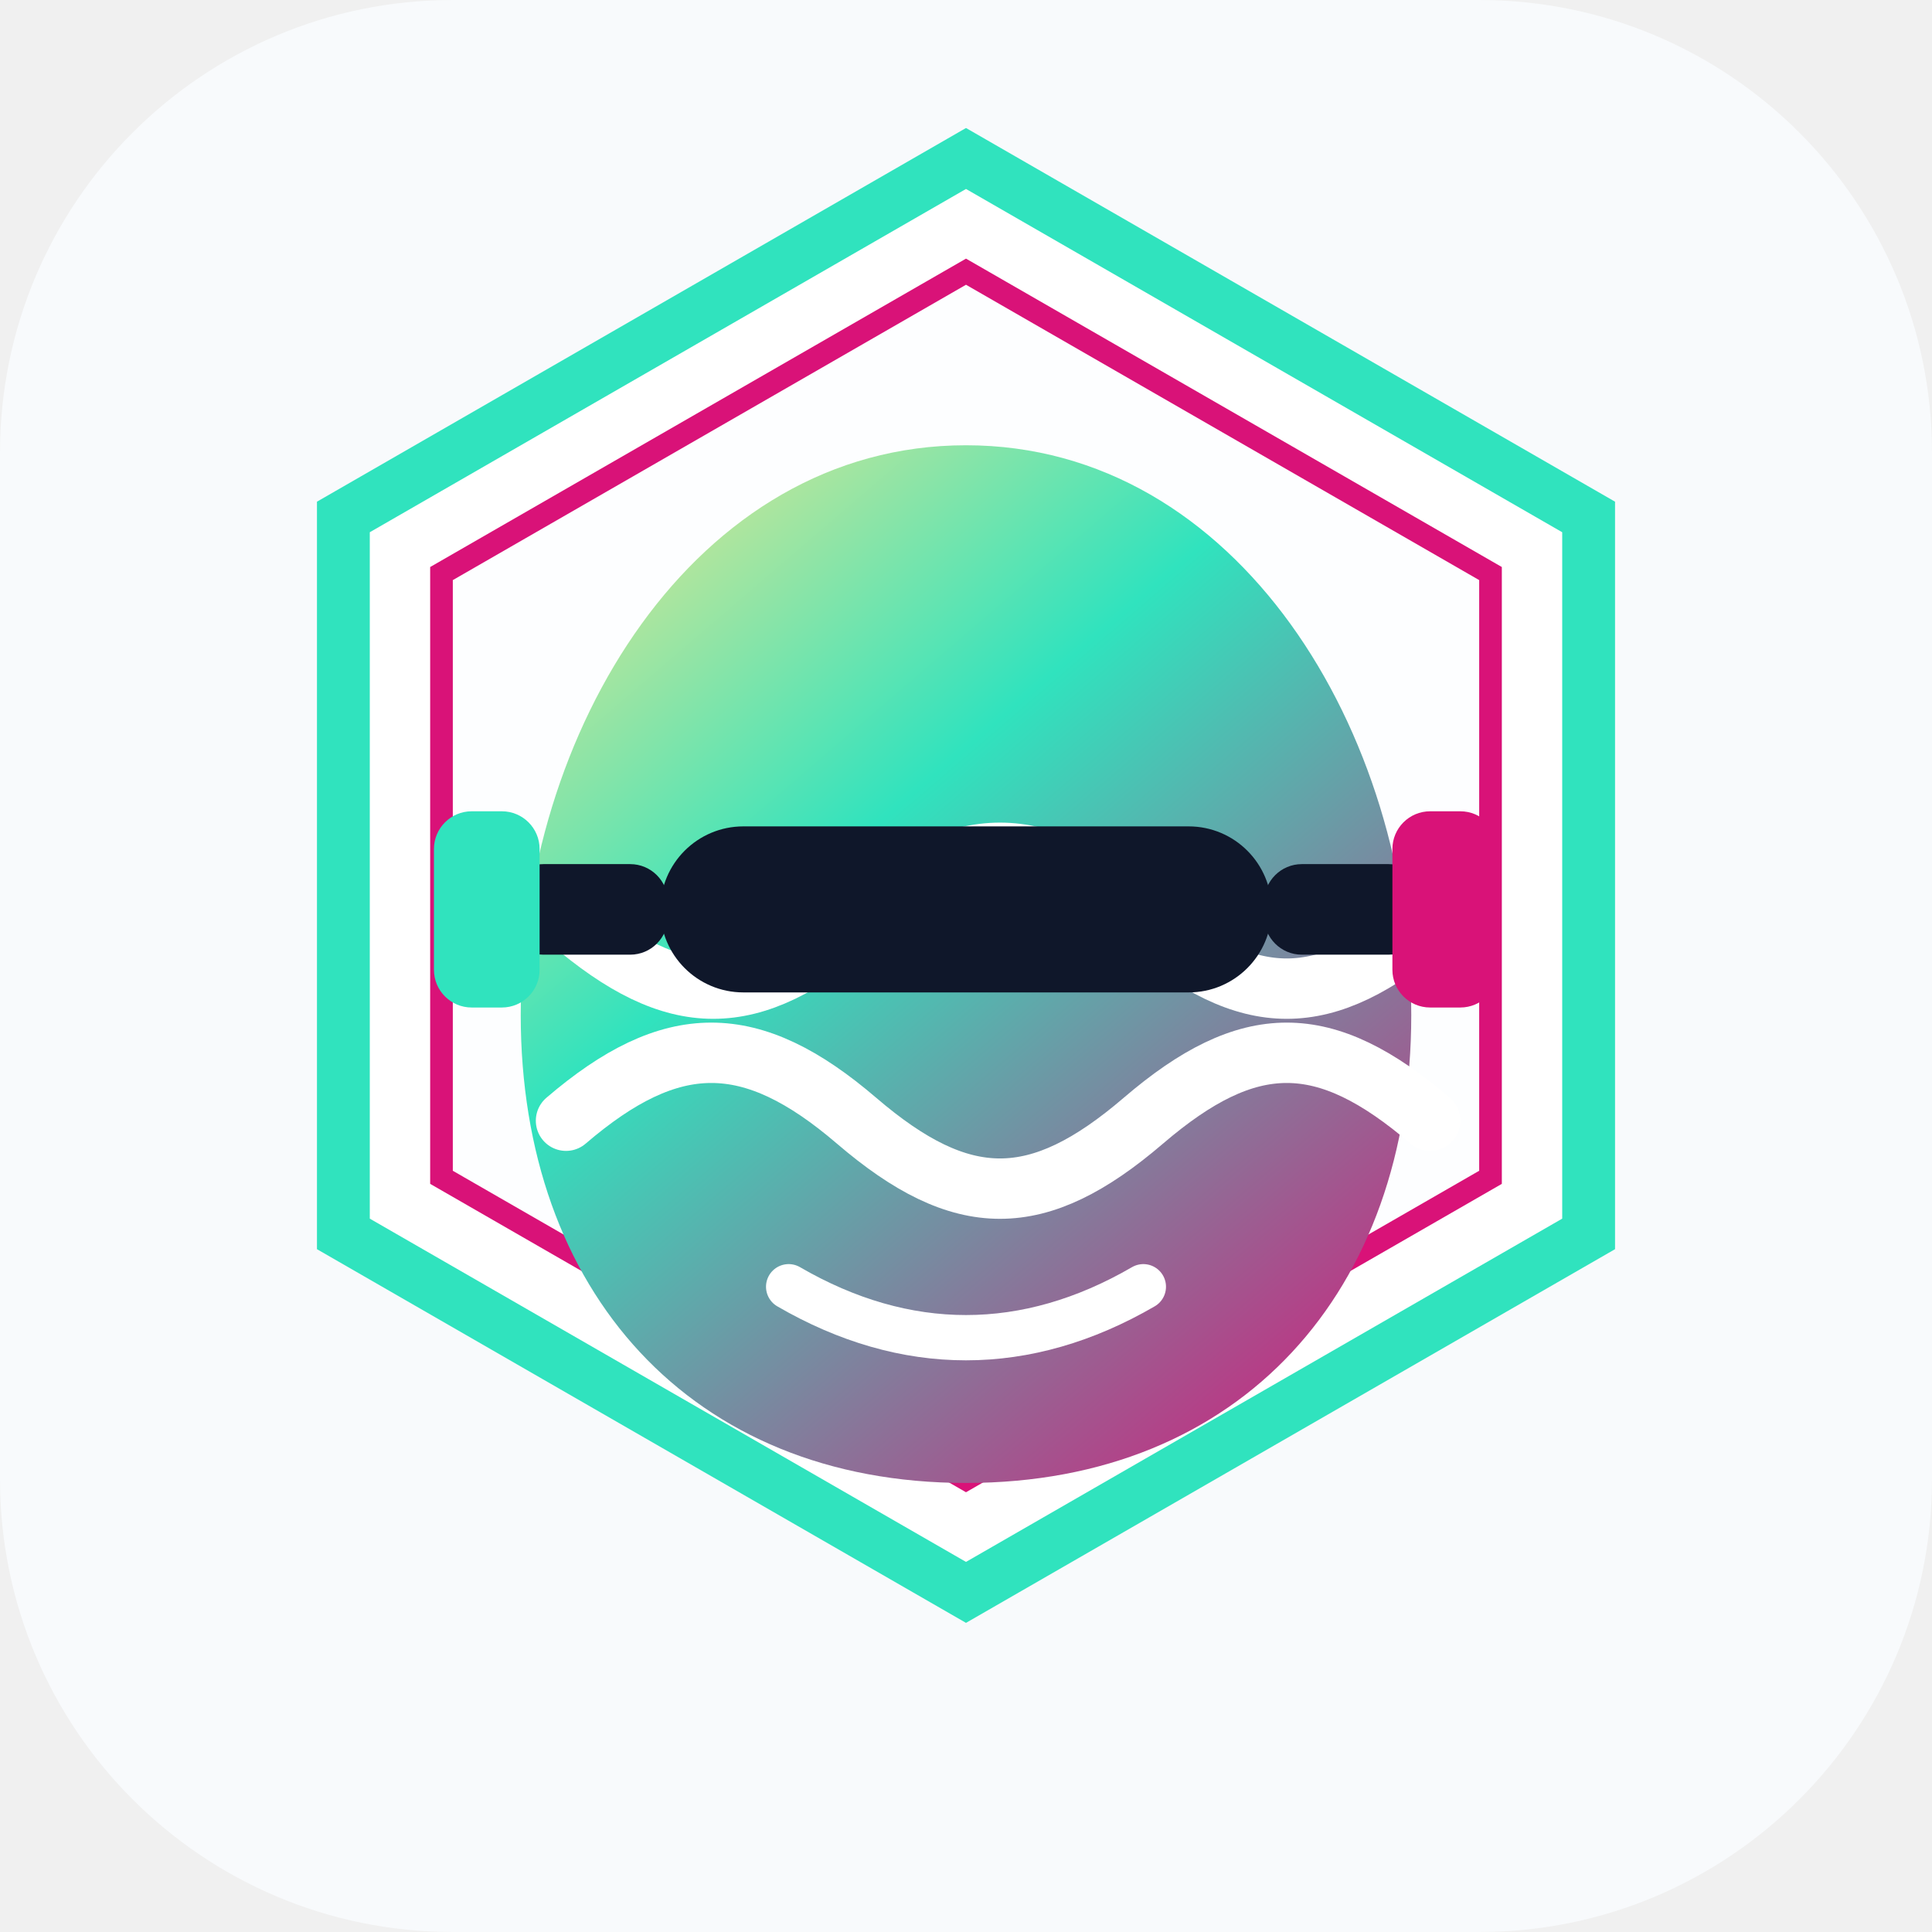
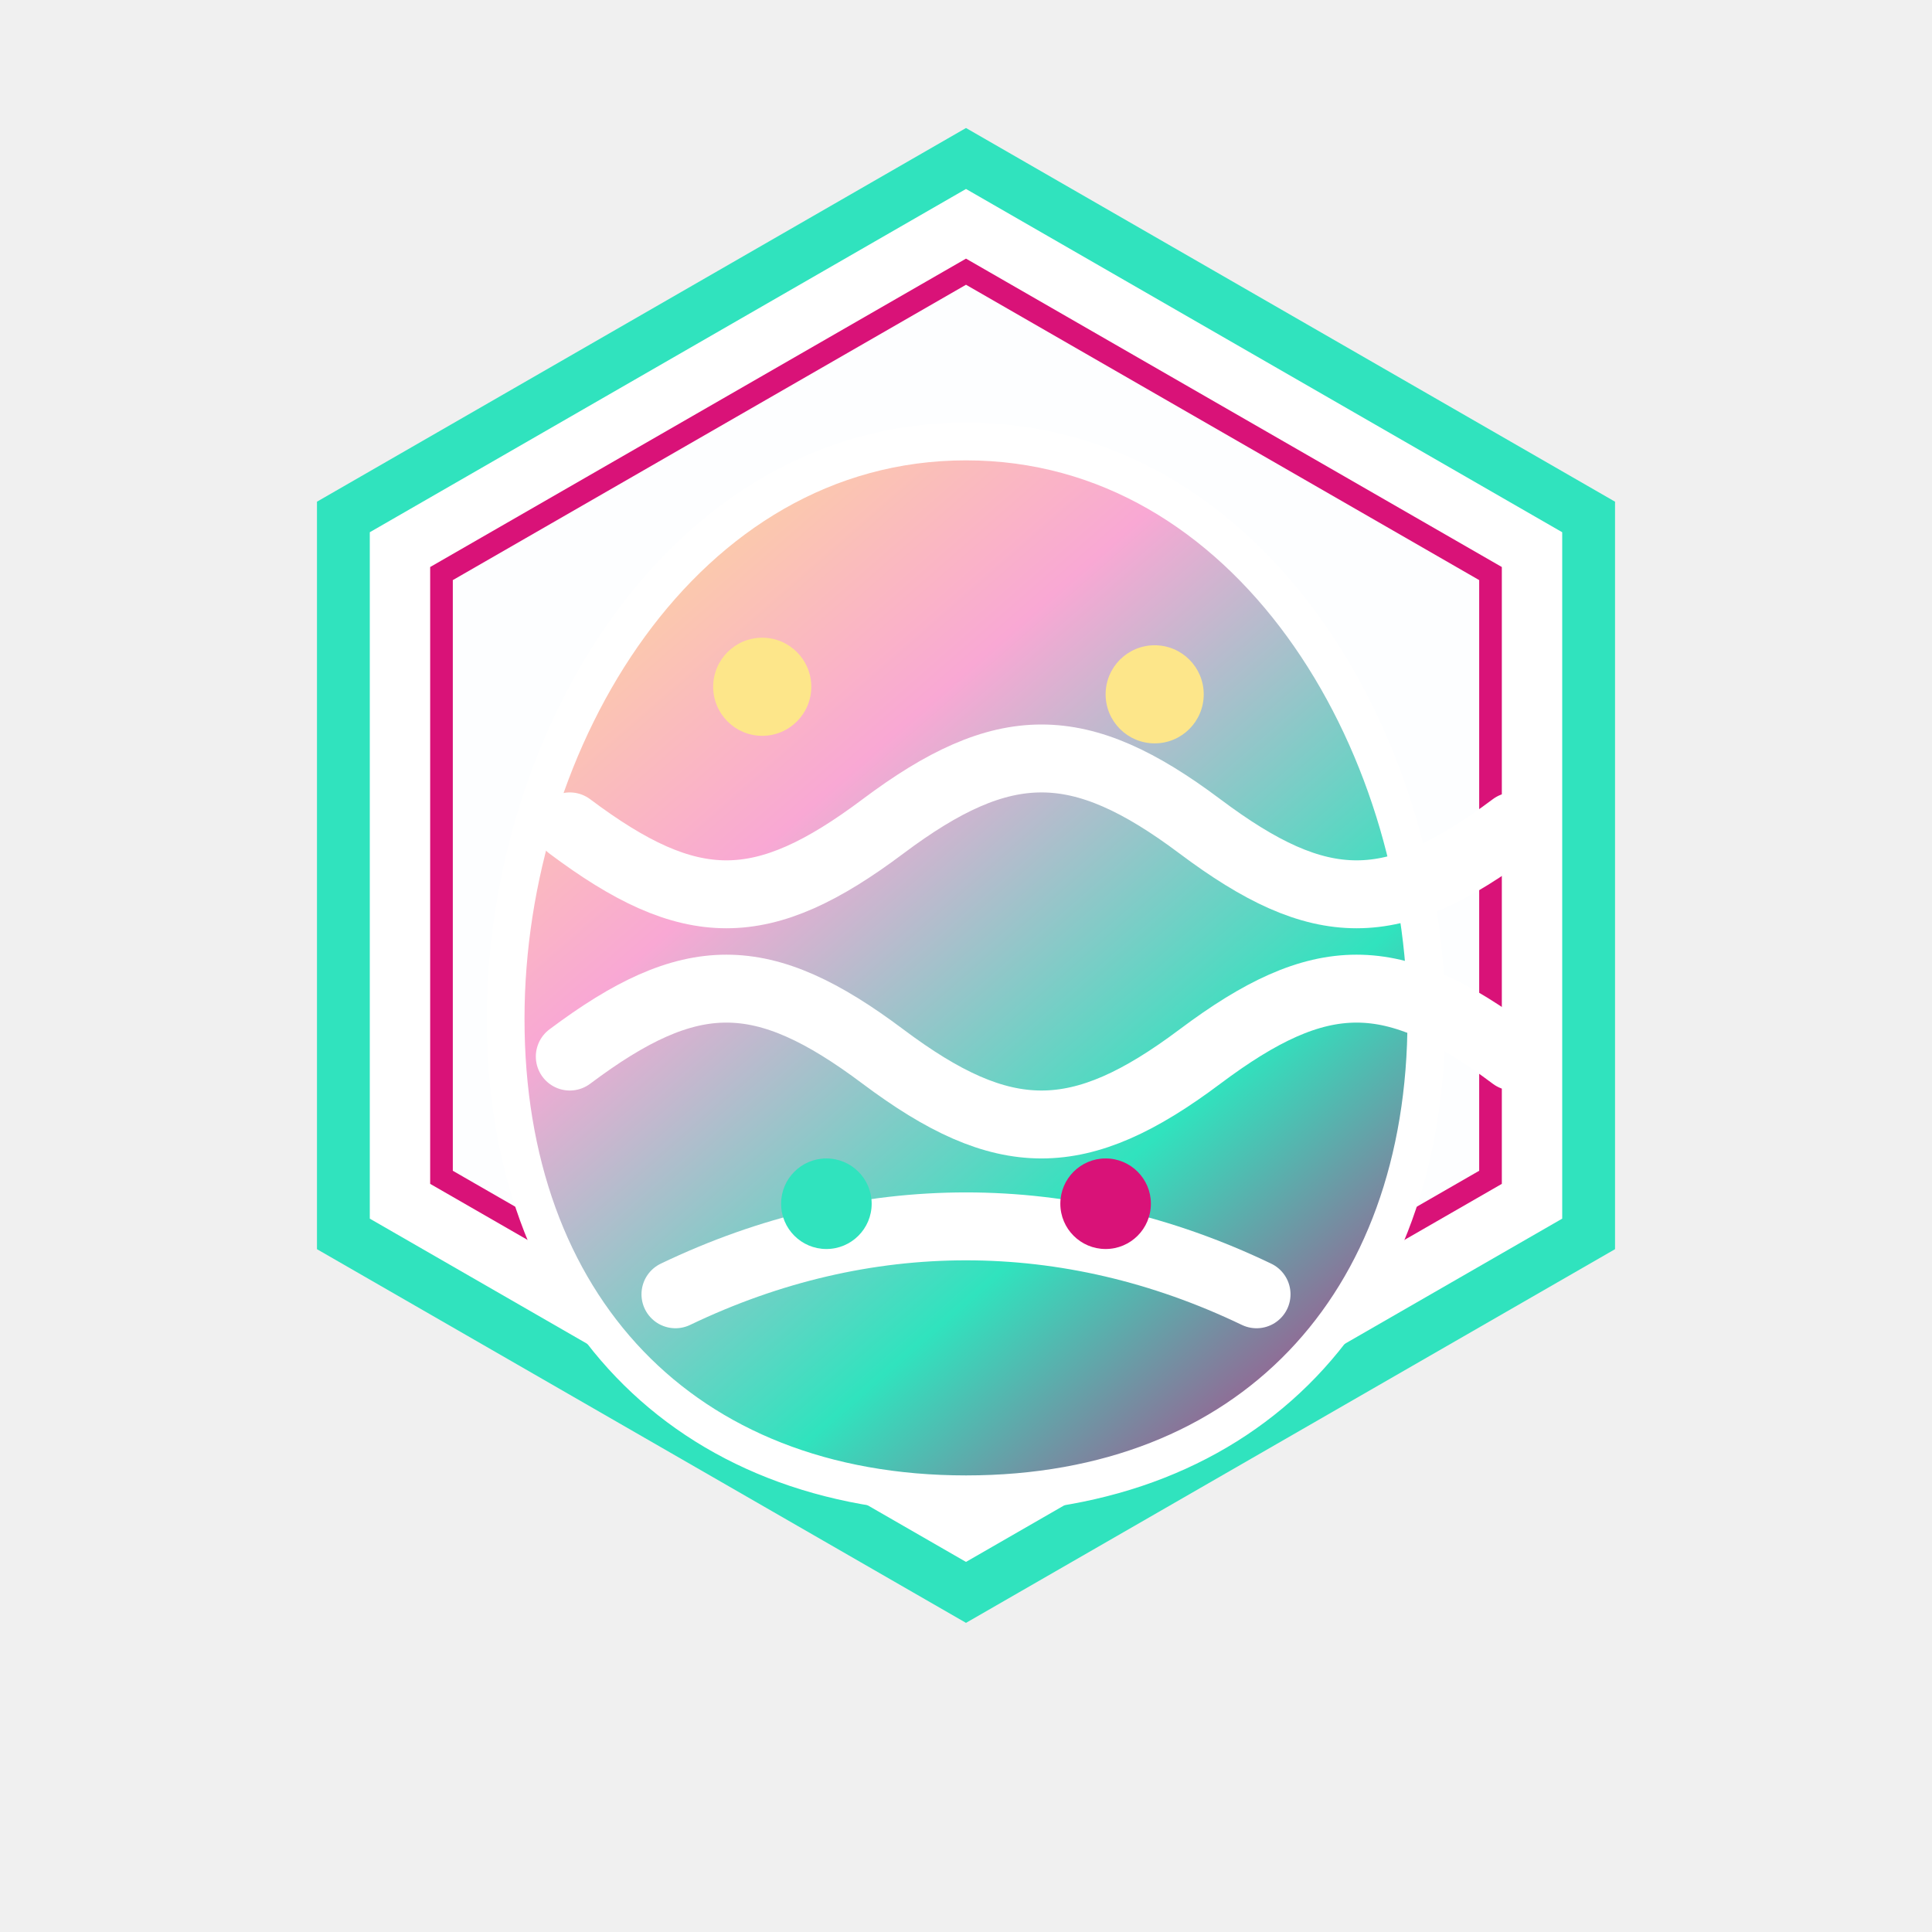
<svg xmlns="http://www.w3.org/2000/svg" width="512" height="512" viewBox="0 0 512 512" fill="none">
-   <rect width="512" height="512" rx="120" fill="#F8FAFC" />
  <path d="M256 42 421 137v190L256 422 91 327V137L256 42Z" fill="white" stroke="#30E3BE" stroke-width="14" />
  <path d="M256 72 395 152v160L256 392 117 312V152L256 72Z" fill="#FDFEFF" stroke="#D91278" stroke-width="6" />
-   <path d="M256 118c72 0 118 76 118 151 0 73-45 124-118 124s-118-51-118-124c0-75 46-151 118-151Z" fill="url(#paint0_linear_148_28)" />
-   <path d="M151 244c28 24 48 24 76 0s48-24 76 0 48 24 76 0" stroke="white" stroke-width="16" stroke-linecap="round" />
-   <path d="M150 297c28-24 49-24 77 0s48 24 76 0 48-24 76 0" stroke="white" stroke-width="16" stroke-linecap="round" />
-   <rect x="175" y="219" width="162" height="44" rx="22" fill="#0F172A" />
-   <rect x="134" y="229" width="43" height="24" rx="10" fill="#0F172A" />
-   <rect x="335" y="229" width="43" height="24" rx="10" fill="#0F172A" />
-   <rect x="115" y="215" width="28" height="52" rx="10" fill="#30E3BE" />
-   <rect x="369" y="215" width="28" height="52" rx="10" fill="#D91278" />
-   <path d="M209 341c31 18 63 18 94 0" stroke="white" stroke-width="12" stroke-linecap="round" />
+   <path d="M256 117c75 0 122 79 122 153 0 76-47 126-122 126s-122-50-122-126c0-74 47-153 122-153Z" fill="url(#egg)" stroke="white" stroke-width="10" />
+   <path d="M151 219c32 24 51 24 83 0s52-24 84 0 51 24 83 0" stroke="#FFFFFF" stroke-width="18" stroke-linecap="round" />
+   <path d="M151 280c32-24 51-24 83 0s52 24 84 0 51-24 83 0" stroke="#FFFFFF" stroke-width="18" stroke-linecap="round" />
+   <path d="M179 343c50-24 104-24 154 0" stroke="#FFFFFF" stroke-width="18" stroke-linecap="round" />
+   <circle cx="202" cy="182" r="13" fill="#FDE68A" />
+   <circle cx="306" cy="184" r="13" fill="#FDE68A" />
+   <circle cx="219" cy="319" r="12" fill="#30E3BE" />
+   <circle cx="293" cy="319" r="12" fill="#D91278" />
  <defs>
-     <linearGradient id="paint0_linear_148_28" x1="138" y1="118" x2="374" y2="393" gradientUnits="userSpaceOnUse">
+     <linearGradient id="egg" x1="134" y1="117" x2="378" y2="396" gradientUnits="userSpaceOnUse">
      <stop stop-color="#FDE68A" />
-       <stop offset=".38" stop-color="#30E3BE" />
+       <stop offset=".34" stop-color="#F9A8D4" />
+       <stop offset=".68" stop-color="#30E3BE" />
      <stop offset="1" stop-color="#D91278" />
    </linearGradient>
  </defs>
</svg>
